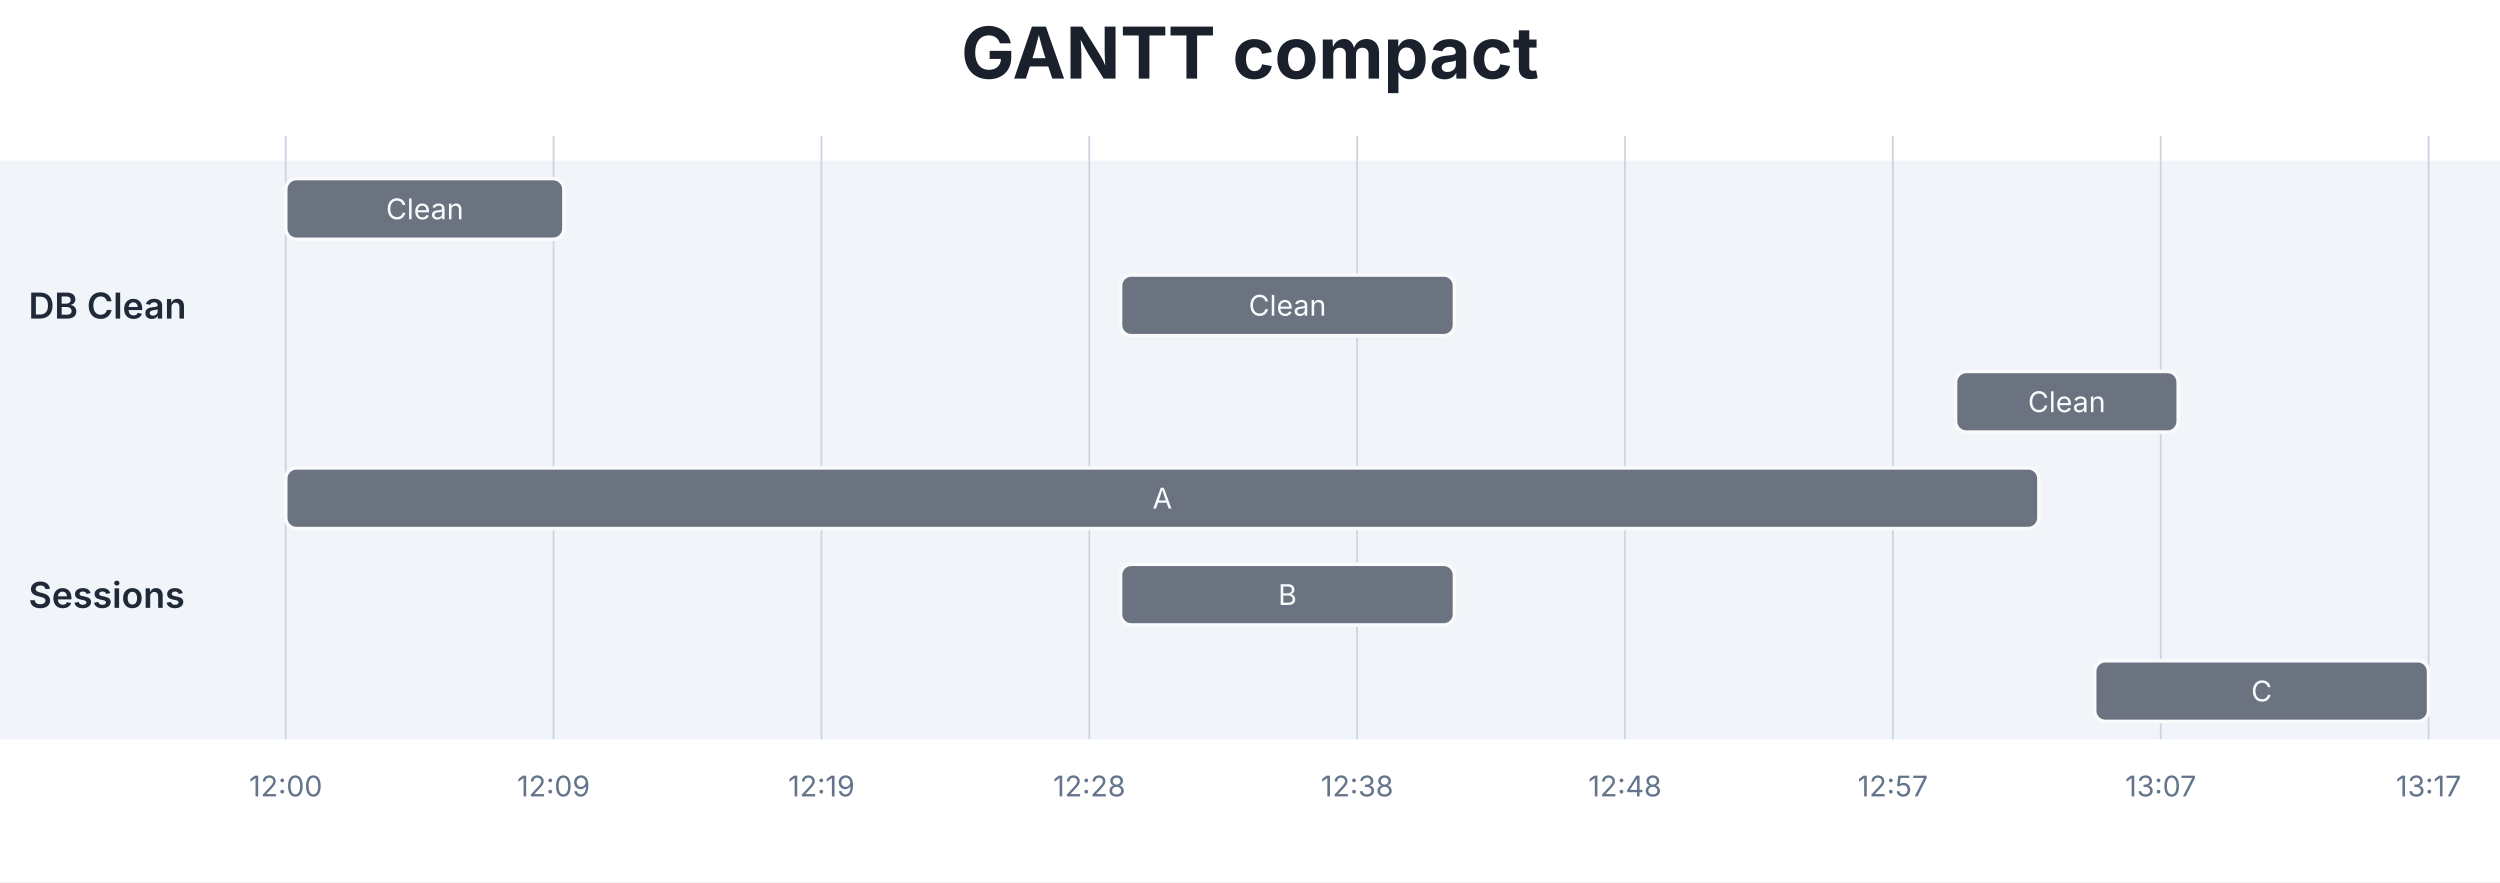
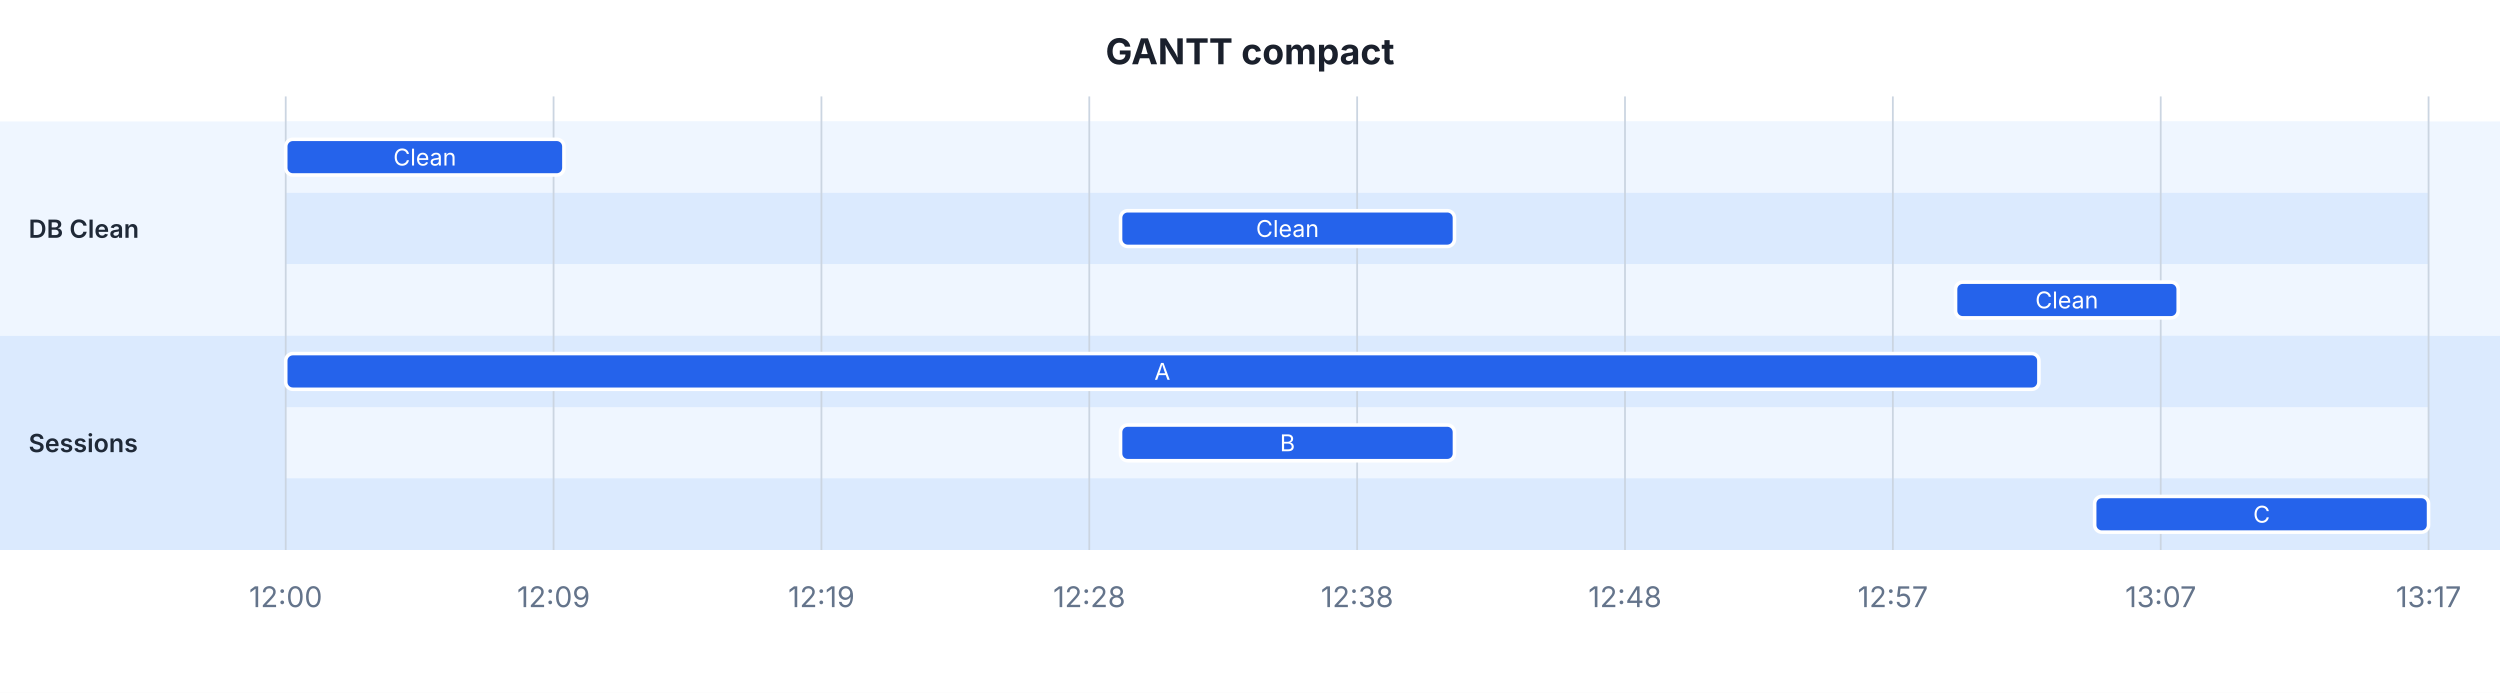
- <svg xmlns="http://www.w3.org/2000/svg" width="1400" height="494" viewBox="0 0 1400 494" font-family="Inter, system-ui, sans-serif">
+ <svg xmlns="http://www.w3.org/2000/svg" width="1400" height="388" viewBox="0 0 1400 388" font-family="Inter, system-ui, sans-serif">
  <rect width="100%" height="100%" fill="white" />
-   <text x="700.0" y="44" fill="#1a202c" font-size="40" font-weight="700" text-anchor="middle">GANTT compact</text>
-   <rect x="0" y="90.0" width="1400.0" height="162.0" fill="#f1f5f9" />
-   <text x="16" y="171.0" fill="#1f2937" font-size="20" font-weight="600" dominant-baseline="middle">DB Clean</text>
-   <rect x="0" y="252.0" width="1400.0" height="162.0" fill="#f1f5f9" />
-   <text x="16" y="333.0" fill="#1f2937" font-size="20" font-weight="600" dominant-baseline="middle">Sessions</text>
-   <line x1="160.0" y1="76.0" x2="160.0" y2="414.0" stroke="#cbd5e1" stroke-width="1" />
-   <text x="160.0" y="446.0" fill="#64748b" font-size="16" text-anchor="middle">12:00</text>
-   <line x1="310.0" y1="76.0" x2="310.0" y2="414.0" stroke="#cbd5e1" stroke-width="1" />
-   <text x="310.0" y="446.0" fill="#64748b" font-size="16" text-anchor="middle">12:09</text>
-   <line x1="460.0" y1="76.0" x2="460.0" y2="414.0" stroke="#cbd5e1" stroke-width="1" />
-   <text x="460.0" y="446.0" fill="#64748b" font-size="16" text-anchor="middle">12:19</text>
-   <line x1="610.0" y1="76.0" x2="610.0" y2="414.0" stroke="#cbd5e1" stroke-width="1" />
-   <text x="610.0" y="446.0" fill="#64748b" font-size="16" text-anchor="middle">12:28</text>
-   <line x1="760.0" y1="76.0" x2="760.0" y2="414.0" stroke="#cbd5e1" stroke-width="1" />
-   <text x="760.0" y="446.0" fill="#64748b" font-size="16" text-anchor="middle">12:38</text>
-   <line x1="910.0" y1="76.0" x2="910.0" y2="414.0" stroke="#cbd5e1" stroke-width="1" />
-   <text x="910.0" y="446.0" fill="#64748b" font-size="16" text-anchor="middle">12:48</text>
-   <line x1="1060.0" y1="76.0" x2="1060.0" y2="414.0" stroke="#cbd5e1" stroke-width="1" />
-   <text x="1060.0" y="446.0" fill="#64748b" font-size="16" text-anchor="middle">12:57</text>
-   <line x1="1210.0" y1="76.0" x2="1210.0" y2="414.0" stroke="#cbd5e1" stroke-width="1" />
-   <text x="1210.0" y="446.0" fill="#64748b" font-size="16" text-anchor="middle">13:07</text>
-   <line x1="1360.0" y1="76.0" x2="1360.0" y2="414.0" stroke="#cbd5e1" stroke-width="1" />
-   <text x="1360.0" y="446.0" fill="#64748b" font-size="16" text-anchor="middle">13:17</text>
-   <rect x="160.0" y="100.0" width="155.8" height="34.0" rx="6" ry="6" fill="#6b7280" stroke="#f8fafc" stroke-width="2" />
-   <text x="237.9" y="117.0" fill="#f8fafc" font-size="16" text-anchor="middle" dominant-baseline="middle">Clean</text>
-   <rect x="627.5" y="154.0" width="187.0" height="34.0" rx="6" ry="6" fill="#6b7280" stroke="#f8fafc" stroke-width="2" />
-   <text x="721.0" y="171.0" fill="#f8fafc" font-size="16" text-anchor="middle" dominant-baseline="middle">Clean</text>
-   <rect x="1095.1" y="208.0" width="124.7" height="34.0" rx="6" ry="6" fill="#6b7280" stroke="#f8fafc" stroke-width="2" />
-   <text x="1157.4" y="225.0" fill="#f8fafc" font-size="16" text-anchor="middle" dominant-baseline="middle">Clean</text>
-   <rect x="160.0" y="262.0" width="981.8" height="34.0" rx="6" ry="6" fill="#6b7280" stroke="#f8fafc" stroke-width="2" />
-   <text x="650.9" y="279.0" fill="#f8fafc" font-size="16" text-anchor="middle" dominant-baseline="middle">A</text>
-   <rect x="627.5" y="316.0" width="187.0" height="34.0" rx="6" ry="6" fill="#6b7280" stroke="#f8fafc" stroke-width="2" />
-   <text x="721.0" y="333.0" fill="#f8fafc" font-size="16" text-anchor="middle" dominant-baseline="middle">B</text>
-   <rect x="1173.0" y="370.0" width="187.0" height="34.0" rx="6" ry="6" fill="#6b7280" stroke="#f8fafc" stroke-width="2" />
-   <text x="1266.5" y="387.0" fill="#f8fafc" font-size="16" text-anchor="middle" dominant-baseline="middle">C</text>
+   <text x="700.0" y="36" fill="#1a202c" font-size="20" font-weight="700" text-anchor="middle">GANTT compact</text>
+   <rect x="0" y="68.0" width="1400.0" height="120.0" fill="#eff6ff" />
+   <text x="16" y="128.0" fill="#1f2937" font-size="14" font-weight="600" dominant-baseline="middle">DB Clean</text>
+   <rect x="0" y="188.0" width="1400.0" height="120.0" fill="#dbeafe" />
+   <text x="16" y="248.0" fill="#1f2937" font-size="14" font-weight="600" dominant-baseline="middle">Sessions</text>
+   <rect x="160.0" y="68.0" width="1200.0" height="40.0" fill="#eff6ff" />
+   <rect x="160.0" y="108.0" width="1200.0" height="40.0" fill="#dbeafe" />
+   <rect x="160.0" y="148.0" width="1200.0" height="40.0" fill="#eff6ff" />
+   <rect x="160.0" y="188.0" width="1200.0" height="40.0" fill="#dbeafe" />
+   <rect x="160.0" y="228.0" width="1200.0" height="40.0" fill="#eff6ff" />
+   <rect x="160.0" y="268.0" width="1200.0" height="40.0" fill="#dbeafe" />
+   <line x1="160.0" y1="54.0" x2="160.0" y2="308.0" stroke="#cbd5e1" stroke-width="1" />
+   <text x="160.0" y="340.0" fill="#64748b" font-size="16" text-anchor="middle">12:00</text>
+   <line x1="310.0" y1="54.0" x2="310.0" y2="308.0" stroke="#cbd5e1" stroke-width="1" />
+   <text x="310.0" y="340.0" fill="#64748b" font-size="16" text-anchor="middle">12:09</text>
+   <line x1="460.0" y1="54.0" x2="460.0" y2="308.0" stroke="#cbd5e1" stroke-width="1" />
+   <text x="460.0" y="340.0" fill="#64748b" font-size="16" text-anchor="middle">12:19</text>
+   <line x1="610.0" y1="54.0" x2="610.0" y2="308.0" stroke="#cbd5e1" stroke-width="1" />
+   <text x="610.0" y="340.0" fill="#64748b" font-size="16" text-anchor="middle">12:28</text>
+   <line x1="760.0" y1="54.0" x2="760.0" y2="308.0" stroke="#cbd5e1" stroke-width="1" />
+   <text x="760.0" y="340.0" fill="#64748b" font-size="16" text-anchor="middle">12:38</text>
+   <line x1="910.0" y1="54.0" x2="910.0" y2="308.0" stroke="#cbd5e1" stroke-width="1" />
+   <text x="910.0" y="340.0" fill="#64748b" font-size="16" text-anchor="middle">12:48</text>
+   <line x1="1060.0" y1="54.0" x2="1060.0" y2="308.0" stroke="#cbd5e1" stroke-width="1" />
+   <text x="1060.0" y="340.0" fill="#64748b" font-size="16" text-anchor="middle">12:57</text>
+   <line x1="1210.0" y1="54.0" x2="1210.0" y2="308.0" stroke="#cbd5e1" stroke-width="1" />
+   <text x="1210.0" y="340.0" fill="#64748b" font-size="16" text-anchor="middle">13:07</text>
+   <line x1="1360.0" y1="54.0" x2="1360.0" y2="308.0" stroke="#cbd5e1" stroke-width="1" />
+   <text x="1360.0" y="340.0" fill="#64748b" font-size="16" text-anchor="middle">13:17</text>
+   <rect x="160.0" y="78.0" width="155.8" height="20.0" rx="4" ry="4" fill="#2563eb" stroke="#ffffff" stroke-width="2" />
+   <text x="237.9" y="88.0" fill="#ffffff" font-size="13" text-anchor="middle" dominant-baseline="middle">Clean</text>
+   <rect x="627.5" y="118.0" width="187.0" height="20.0" rx="4" ry="4" fill="#2563eb" stroke="#ffffff" stroke-width="2" />
+   <text x="721.0" y="128.0" fill="#ffffff" font-size="13" text-anchor="middle" dominant-baseline="middle">Clean</text>
+   <rect x="1095.1" y="158.0" width="124.7" height="20.0" rx="4" ry="4" fill="#2563eb" stroke="#ffffff" stroke-width="2" />
+   <text x="1157.4" y="168.0" fill="#ffffff" font-size="13" text-anchor="middle" dominant-baseline="middle">Clean</text>
+   <rect x="160.0" y="198.0" width="981.8" height="20.0" rx="4" ry="4" fill="#2563eb" stroke="#ffffff" stroke-width="2" />
+   <text x="650.9" y="208.0" fill="#ffffff" font-size="13" text-anchor="middle" dominant-baseline="middle">A</text>
+   <rect x="627.5" y="238.0" width="187.0" height="20.0" rx="4" ry="4" fill="#2563eb" stroke="#ffffff" stroke-width="2" />
+   <text x="721.0" y="248.0" fill="#ffffff" font-size="13" text-anchor="middle" dominant-baseline="middle">B</text>
+   <rect x="1173.0" y="278.0" width="187.0" height="20.0" rx="4" ry="4" fill="#2563eb" stroke="#ffffff" stroke-width="2" />
+   <text x="1266.5" y="288.0" fill="#ffffff" font-size="13" text-anchor="middle" dominant-baseline="middle">C</text>
</svg>
